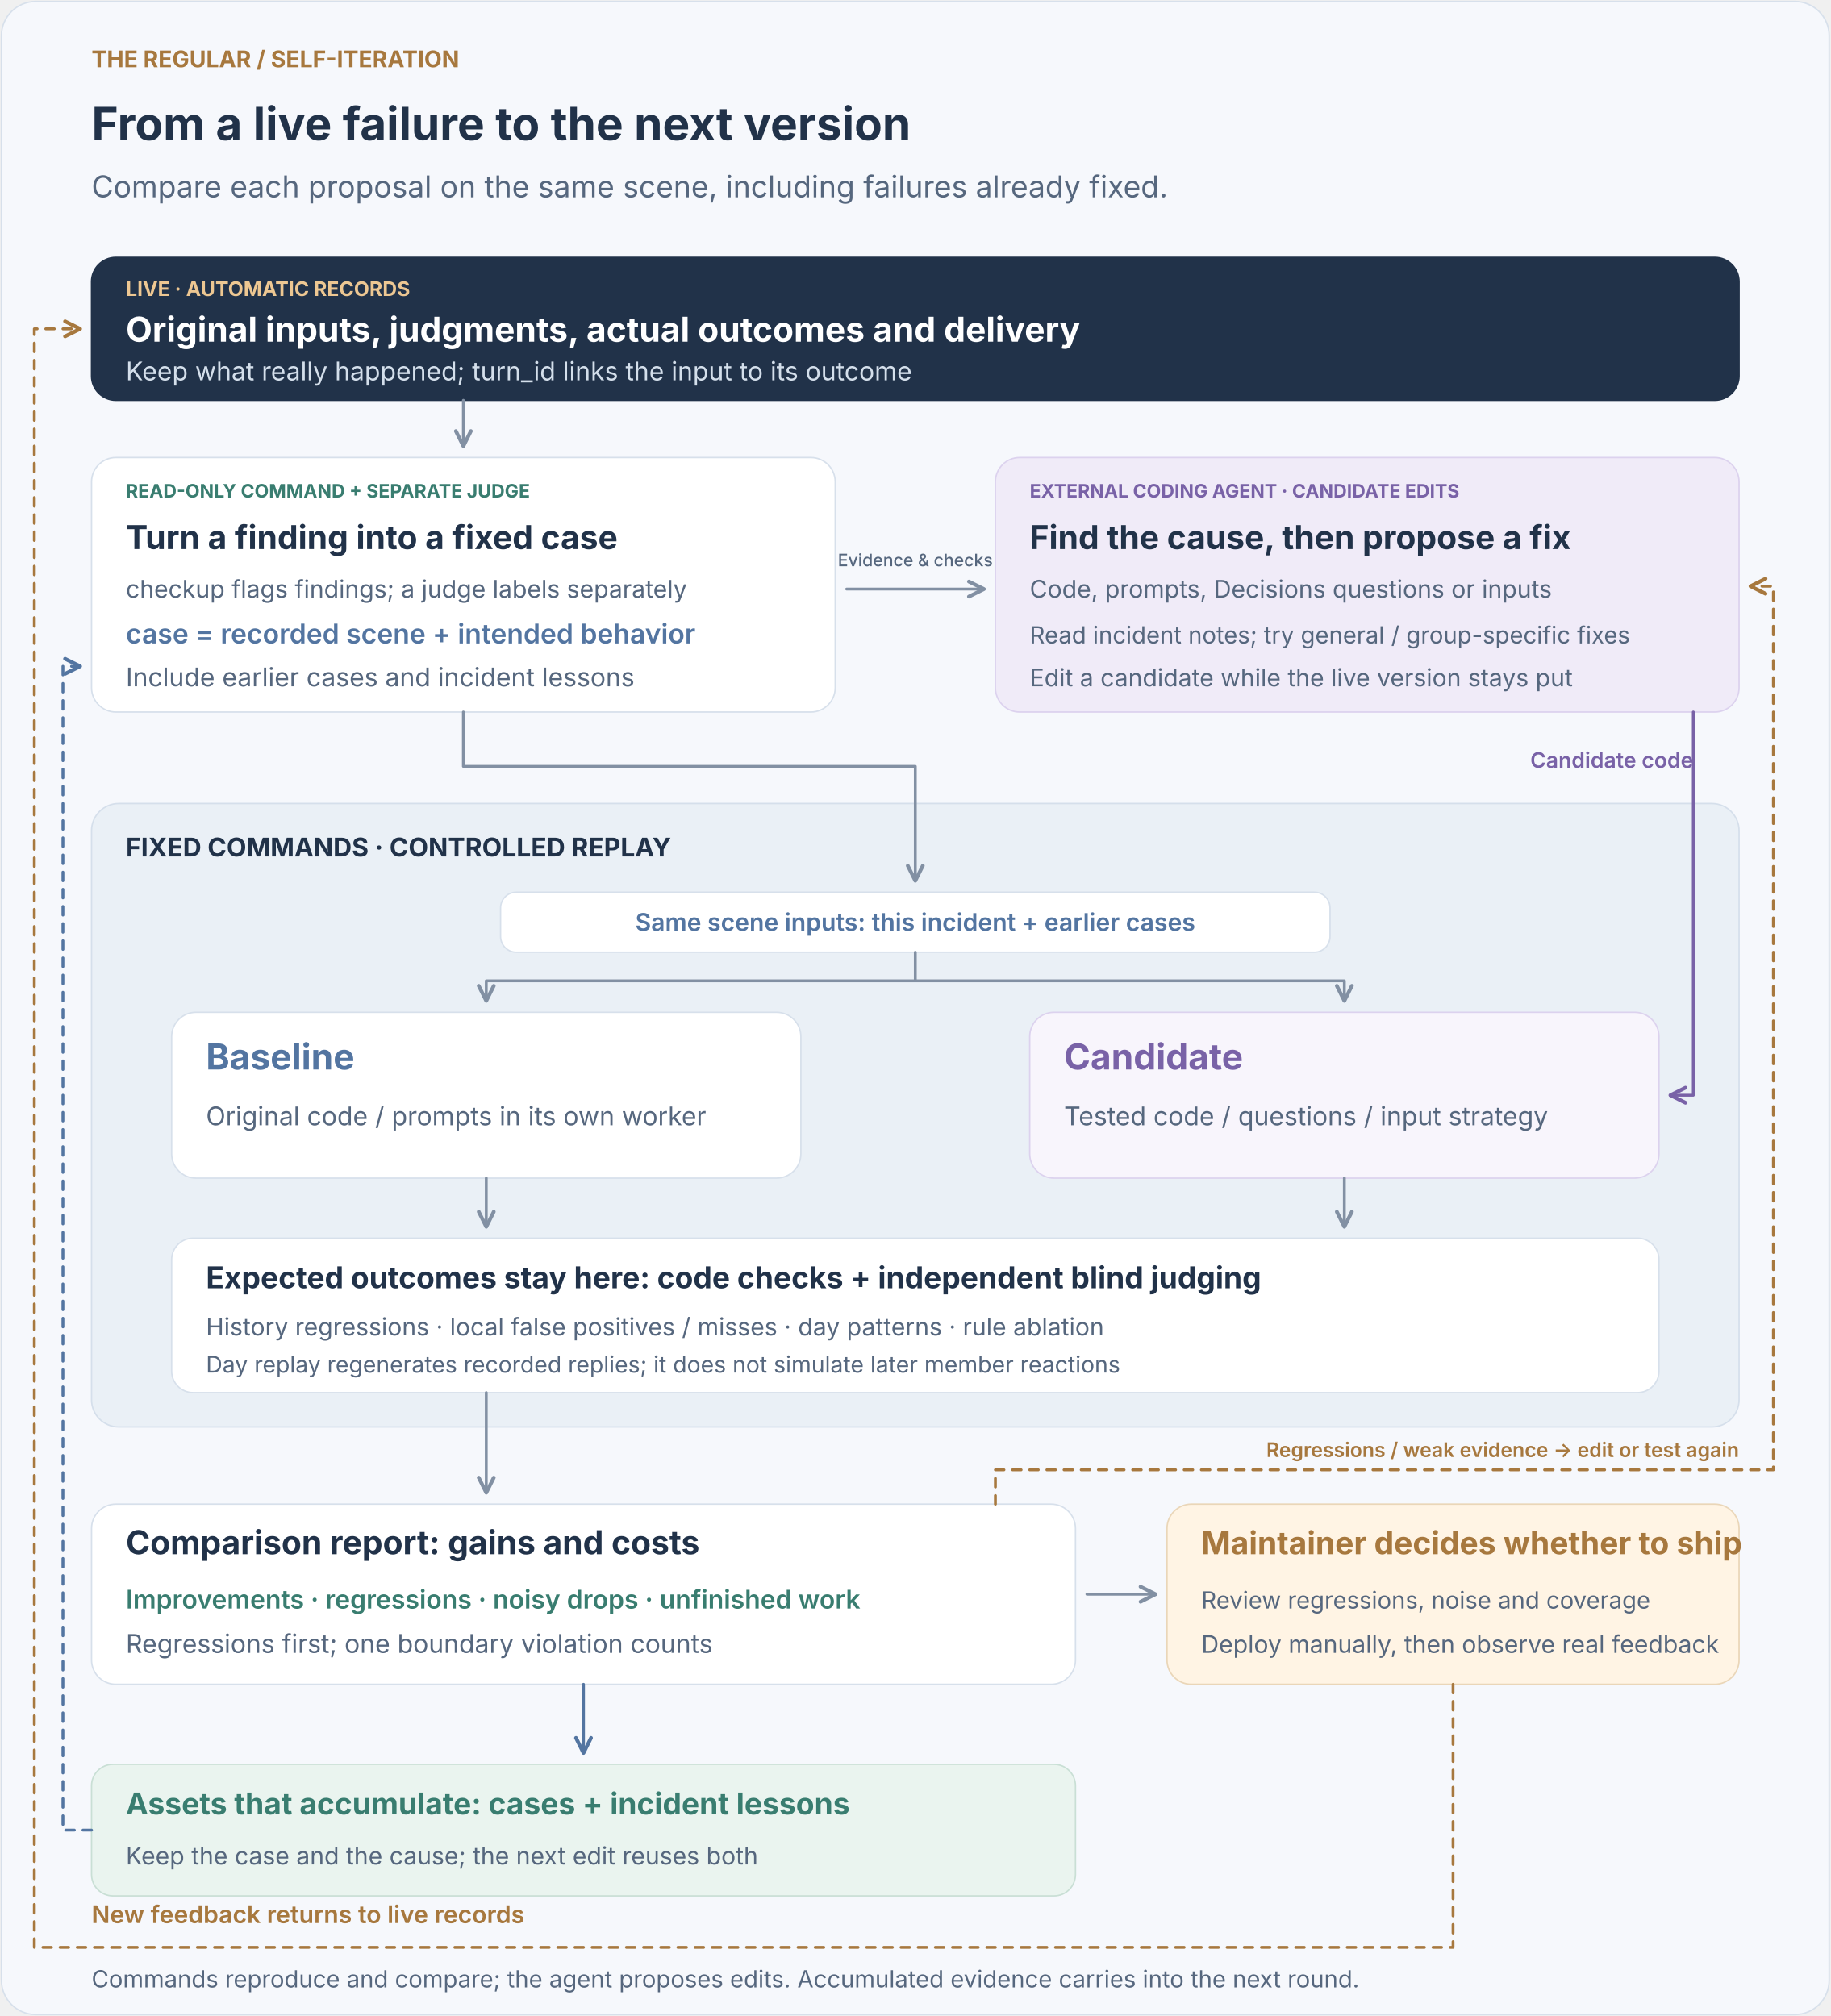
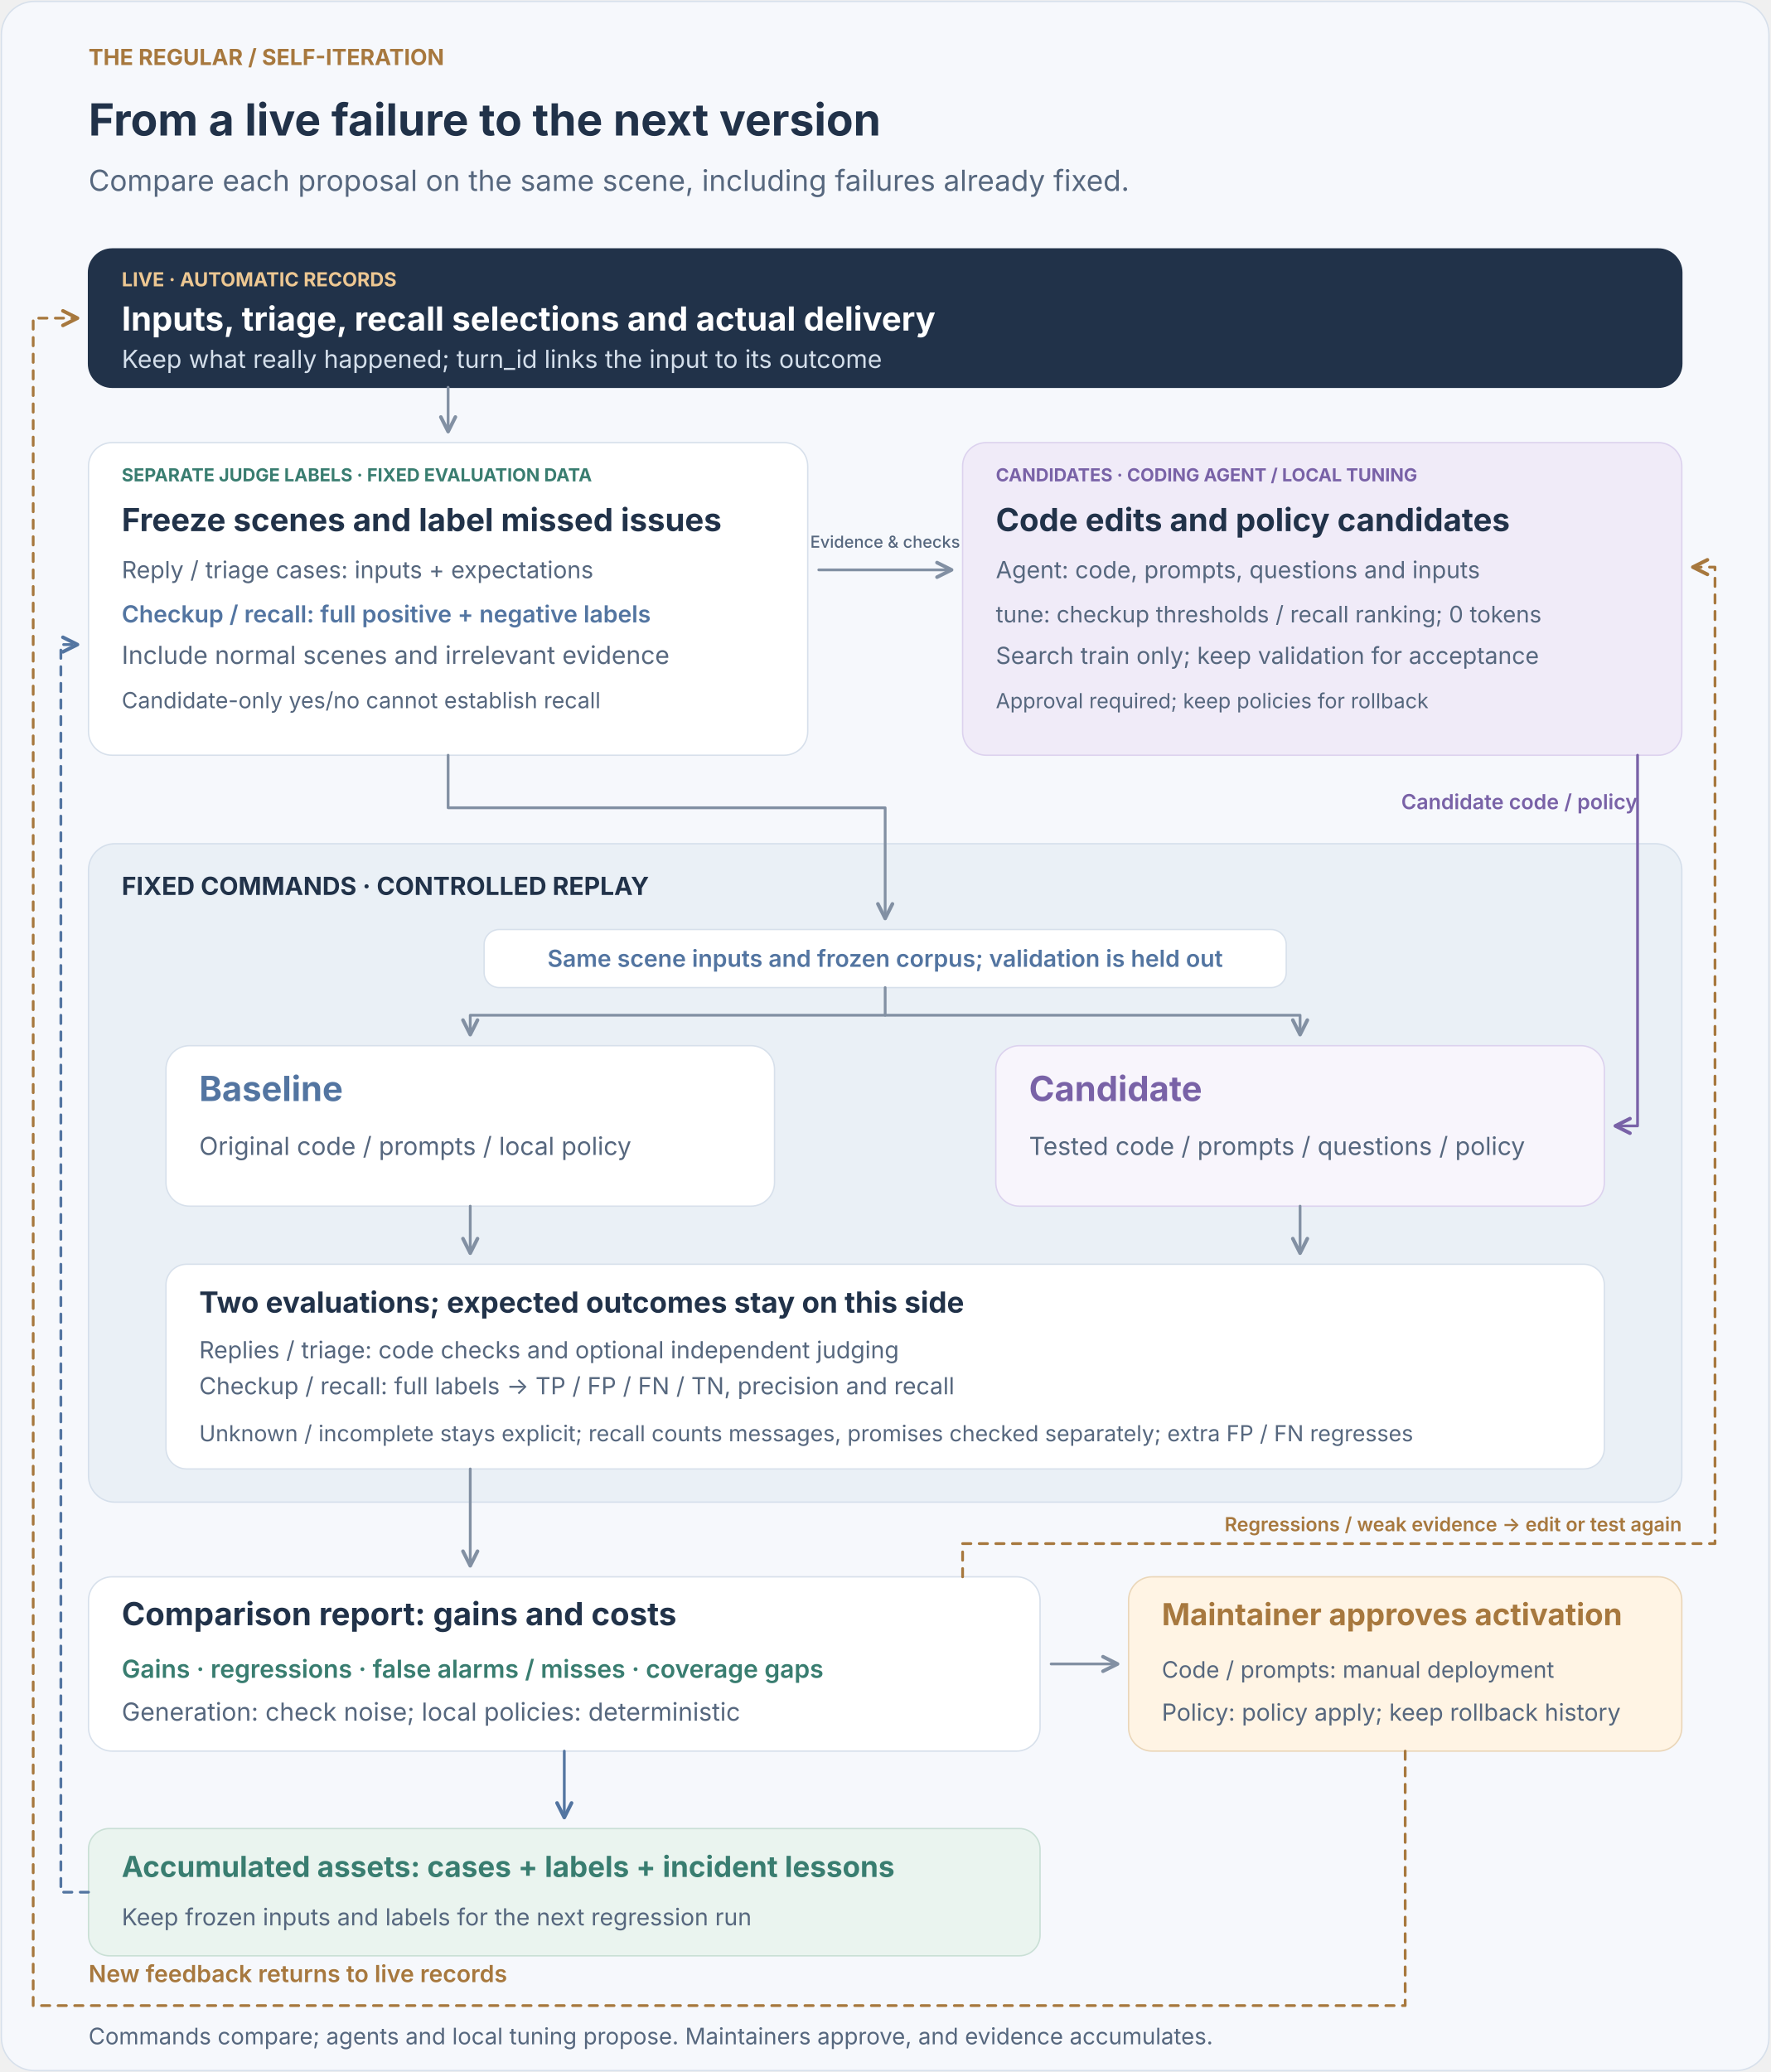
- <svg xmlns="http://www.w3.org/2000/svg" width="1280" height="1410" viewBox="0 0 1280 1410" role="img" aria-labelledby="iteration-title iteration-desc" xml:lang="en">
+ <svg xmlns="http://www.w3.org/2000/svg" width="1280" height="1498" viewBox="0 0 1280 1498" role="img" aria-labelledby="iteration-title iteration-desc" xml:lang="en">
  <defs>
    <marker id="arrow-line" viewBox="0 0 8 8" refX="7" refY="4" markerWidth="7" markerHeight="7" orient="auto-start-reverse">
      <path d="M1 1l6 3-6 3" fill="none" stroke="#8290A3" stroke-width="1.5" stroke-linecap="round" stroke-linejoin="round" />
    </marker>
    <marker id="arrow-purple" viewBox="0 0 8 8" refX="7" refY="4" markerWidth="7" markerHeight="7" orient="auto-start-reverse">
      <path d="M1 1l6 3-6 3" fill="none" stroke="#7962A7" stroke-width="1.5" stroke-linecap="round" stroke-linejoin="round" />
    </marker>
    <marker id="arrow-amber" viewBox="0 0 8 8" refX="7" refY="4" markerWidth="7" markerHeight="7" orient="auto-start-reverse">
      <path d="M1 1l6 3-6 3" fill="none" stroke="#A7783E" stroke-width="1.5" stroke-linecap="round" stroke-linejoin="round" />
    </marker>
    <marker id="arrow-blue" viewBox="0 0 8 8" refX="7" refY="4" markerWidth="7" markerHeight="7" orient="auto-start-reverse">
      <path d="M1 1l6 3-6 3" fill="none" stroke="#5375A1" stroke-width="1.5" stroke-linecap="round" stroke-linejoin="round" />
    </marker>
  </defs>
  <g font-family="-apple-system, BlinkMacSystemFont, 'Segoe UI', 'PingFang SC', 'Microsoft YaHei', sans-serif">
-     <rect x="1" y="1" width="1278" height="1408" rx="24" fill="#F6F8FC" stroke="#D7E0EB" />
+     <rect x="1" y="1" width="1278" height="1496" rx="24" fill="#F6F8FC" stroke="#D7E0EB" />
    <text x="64" y="47" font-size="16" fill="#A7783E" font-weight="700">THE REGULAR / SELF-ITERATION</text>
    <text x="64" y="98" font-size="32" fill="#213249" font-weight="700">From a live failure to the next version</text>
    <text x="64" y="138" font-size="21" fill="#56677E" font-weight="400">Compare each proposal on the same scene, including failures already fixed.</text>
    <rect x="64" y="180" width="1152" height="100" rx="17" fill="#213249" stroke="#213249" />
    <text x="88" y="207" font-size="14" font-weight="700" fill="#EDC792">LIVE · AUTOMATIC RECORDS</text>
-     <text x="88" y="239" font-size="24" font-weight="650" fill="#FFFFFF">Original inputs, judgments, actual outcomes and delivery</text>
+     <text x="88" y="239" font-size="24" font-weight="650" fill="#FFFFFF">Inputs, triage, recall selections and actual delivery</text>
    <text x="88" y="266" font-size="18" fill="#D4DFEB">Keep what really happened; turn_id links the input to its outcome</text>
-     <rect x="64" y="320" width="520" height="178" rx="17" fill="#FFFFFF" stroke="#D7E0EB" />
-     <text x="88" y="348" font-size="13" fill="#397D70" font-weight="700">READ-ONLY COMMAND + SEPARATE JUDGE</text>
-     <text x="88" y="384" font-size="23" fill="#213249" font-weight="650">Turn a finding into a fixed case</text>
-     <text x="88" y="418" font-size="17" fill="#56677E" font-weight="400">checkup flags findings; a judge labels separately</text>
-     <text x="88" y="450" font-size="19" fill="#5375A1" font-weight="600">case = recorded scene + intended behavior</text>
-     <text x="88" y="480" font-size="18" fill="#56677E" font-weight="400">Include earlier cases and incident lessons</text>
-     <rect x="696" y="320" width="520" height="178" rx="17" fill="#F0EBF8" stroke="#DCD2EE" />
-     <text x="720" y="348" font-size="13" fill="#7962A7" font-weight="700">EXTERNAL CODING AGENT · CANDIDATE EDITS</text>
-     <text x="720" y="384" font-size="23" fill="#213249" font-weight="650">Find the cause, then propose a fix</text>
-     <text x="720" y="418" font-size="17" fill="#56677E" font-weight="400">Code, prompts, Decisions questions or inputs</text>
-     <text x="720" y="450" font-size="16.5" fill="#56677E" font-weight="400">Read incident notes; try general / group-specific fixes</text>
-     <text x="720" y="480" font-size="17" fill="#56677E" font-weight="400">Edit a candidate while the live version stays put</text>
-     <rect x="64" y="562" width="1152" height="436" rx="19" fill="#EAF0F6" stroke="#D5DFEB" />
-     <text x="88" y="599" font-size="18" fill="#213249" font-weight="650">FIXED COMMANDS · CONTROLLED REPLAY</text>
-     <rect x="350" y="624" width="580" height="42" rx="11" fill="#FFFFFF" stroke="#D7E0EB" />
-     <text x="640" y="651" font-size="17" fill="#5375A1" font-weight="600" text-anchor="middle">Same scene inputs: this incident + earlier cases</text>
-     <rect x="120" y="708" width="440" height="116" rx="17" fill="#FFFFFF" stroke="#D7E0EB" />
-     <text x="144" y="748" font-size="25" fill="#5375A1" font-weight="700">Baseline</text>
-     <text x="144" y="787" font-size="18" fill="#56677E" font-weight="400">Original code / prompts in its own worker</text>
-     <rect x="720" y="708" width="440" height="116" rx="17" fill="#F8F5FC" stroke="#DCD2EE" />
-     <text x="744" y="748" font-size="25" fill="#7962A7" font-weight="700">Candidate</text>
-     <text x="744" y="787" font-size="18" fill="#56677E" font-weight="400">Tested code / questions / input strategy</text>
-     <rect x="120" y="866" width="1040" height="108" rx="15" fill="#FFFFFF" stroke="#D7E0EB" />
-     <text x="144" y="901" font-size="21" fill="#213249" font-weight="650">Expected outcomes stay here: code checks + independent blind judging</text>
-     <text x="144" y="934" font-size="17" fill="#56677E" font-weight="400">History regressions · local false positives / misses · day patterns · rule ablation</text>
-     <text x="144" y="960" font-size="16" fill="#56677E" font-weight="400">Day replay regenerates recorded replies; it does not simulate later member reactions</text>
-     <rect x="64" y="1052" width="688" height="126" rx="17" fill="#FFFFFF" stroke="#D7E0EB" />
-     <text x="88" y="1087" font-size="23" fill="#213249" font-weight="650">Comparison report: gains and costs</text>
-     <text x="88" y="1125" font-size="18" fill="#397D70" font-weight="600">Improvements · regressions · noisy drops · unfinished work</text>
-     <text x="88" y="1156" font-size="18" fill="#56677E" font-weight="400">Regressions first; one boundary violation counts</text>
-     <rect x="816" y="1052" width="400" height="126" rx="17" fill="#FFF4E4" stroke="#EAD6B8" />
-     <text x="840" y="1087" font-size="22" fill="#A7783E" font-weight="700">Maintainer decides whether to ship</text>
-     <text x="840" y="1125" font-size="16.5" fill="#56677E" font-weight="400">Review regressions, noise and coverage</text>
-     <text x="840" y="1156" font-size="17" fill="#56677E" font-weight="400">Deploy manually, then observe real feedback</text>
-     <rect x="64" y="1234" width="688" height="92" rx="15" fill="#EAF4EF" stroke="#C9DFD5" />
-     <text x="88" y="1269" font-size="21" fill="#397D70" font-weight="650">Assets that accumulate: cases + incident lessons</text>
-     <text x="88" y="1304" font-size="17" fill="#56677E" font-weight="400">Keep the case and the cause; the next edit reuses both</text>
-     <text x="64" y="1345" font-size="17" fill="#A7783E" font-weight="600">New feedback returns to live records</text>
-     <text x="64" y="1390" font-size="16.5" fill="#56677E" font-weight="400">Commands reproduce and compare; the agent proposes edits. Accumulated evidence carries into the next round.</text>
+     <rect x="64" y="320" width="520" height="226" rx="17" fill="#FFFFFF" stroke="#D7E0EB" />
+     <text x="88" y="348" font-size="13" fill="#397D70" font-weight="700">SEPARATE JUDGE LABELS · FIXED EVALUATION DATA</text>
+     <text x="88" y="384" font-size="23" fill="#213249" font-weight="650">Freeze scenes and label missed issues</text>
+     <text x="88" y="418" font-size="17" fill="#56677E" font-weight="400">Reply / triage cases: inputs + expectations</text>
+     <text x="88" y="450" font-size="17" fill="#5375A1" font-weight="600">Checkup / recall: full positive + negative labels</text>
+     <text x="88" y="480" font-size="18" fill="#56677E" font-weight="400">Include normal scenes and irrelevant evidence</text>
+     <text x="88" y="512" font-size="16" fill="#56677E">Candidate-only yes/no cannot establish recall</text>
+     <rect x="696" y="320" width="520" height="226" rx="17" fill="#F0EBF8" stroke="#DCD2EE" />
+     <text x="720" y="348" font-size="13" fill="#7962A7" font-weight="700">CANDIDATES · CODING AGENT / LOCAL TUNING</text>
+     <text x="720" y="384" font-size="23" fill="#213249" font-weight="650">Code edits and policy candidates</text>
+     <text x="720" y="418" font-size="17" fill="#56677E" font-weight="400">Agent: code, prompts, questions and inputs</text>
+     <text x="720" y="450" font-size="16.5" fill="#56677E" font-weight="400">tune: checkup thresholds / recall ranking; 0 tokens</text>
+     <text x="720" y="480" font-size="17" fill="#56677E" font-weight="400">Search train only; keep validation for acceptance</text>
+     <text x="720" y="512" font-size="15" fill="#56677E">Approval required; keep policies for rollback</text>
+     <rect x="64" y="610" width="1152" height="476" rx="19" fill="#EAF0F6" stroke="#D5DFEB" />
+     <text x="88" y="647" font-size="18" fill="#213249" font-weight="650">FIXED COMMANDS · CONTROLLED REPLAY</text>
+     <rect x="350" y="672" width="580" height="42" rx="11" fill="#FFFFFF" stroke="#D7E0EB" />
+     <text x="640" y="699" font-size="17" fill="#5375A1" font-weight="600" text-anchor="middle">Same scene inputs and frozen corpus; validation is held out</text>
+     <rect x="120" y="756" width="440" height="116" rx="17" fill="#FFFFFF" stroke="#D7E0EB" />
+     <text x="144" y="796" font-size="25" fill="#5375A1" font-weight="700">Baseline</text>
+     <text x="144" y="835" font-size="18" fill="#56677E" font-weight="400">Original code / prompts / local policy</text>
+     <rect x="720" y="756" width="440" height="116" rx="17" fill="#F8F5FC" stroke="#DCD2EE" />
+     <text x="744" y="796" font-size="25" fill="#7962A7" font-weight="700">Candidate</text>
+     <text x="744" y="835" font-size="18" fill="#56677E" font-weight="400">Tested code / prompts / questions / policy</text>
+     <rect x="120" y="914" width="1040" height="148" rx="15" fill="#FFFFFF" stroke="#D7E0EB" />
+     <text x="144" y="949" font-size="21" fill="#213249" font-weight="650">Two evaluations; expected outcomes stay on this side</text>
+     <text x="144" y="982" font-size="17" fill="#56677E" font-weight="400">Replies / triage: code checks and optional independent judging</text>
+     <text x="144" y="1008" font-size="17" fill="#56677E" font-weight="400">Checkup / recall: full labels → TP / FP / FN / TN, precision and recall</text>
+     <text x="144" y="1042" font-size="16" fill="#56677E">Unknown / incomplete stays explicit; recall counts messages, promises checked separately; extra FP / FN regresses</text>
+     <rect x="64" y="1140" width="688" height="126" rx="17" fill="#FFFFFF" stroke="#D7E0EB" />
+     <text x="88" y="1175" font-size="23" fill="#213249" font-weight="650">Comparison report: gains and costs</text>
+     <text x="88" y="1213" font-size="18" fill="#397D70" font-weight="600">Gains · regressions · false alarms / misses · coverage gaps</text>
+     <text x="88" y="1244" font-size="18" fill="#56677E" font-weight="400">Generation: check noise; local policies: deterministic</text>
+     <rect x="816" y="1140" width="400" height="126" rx="17" fill="#FFF4E4" stroke="#EAD6B8" />
+     <text x="840" y="1175" font-size="22" fill="#A7783E" font-weight="700">Maintainer approves activation</text>
+     <text x="840" y="1213" font-size="16.5" fill="#56677E" font-weight="400">Code / prompts: manual deployment</text>
+     <text x="840" y="1244" font-size="17" fill="#56677E" font-weight="400">Policy: policy apply; keep rollback history</text>
+     <rect x="64" y="1322" width="688" height="92" rx="15" fill="#EAF4EF" stroke="#C9DFD5" />
+     <text x="88" y="1357" font-size="21" fill="#397D70" font-weight="650">Accumulated assets: cases + labels + incident lessons</text>
+     <text x="88" y="1392" font-size="17" fill="#56677E" font-weight="400">Keep frozen inputs and labels for the next regression run</text>
+     <text x="64" y="1433" font-size="17" fill="#A7783E" font-weight="600">New feedback returns to live records</text>
+     <text x="64" y="1478" font-size="16.5" fill="#56677E" font-weight="400">Commands compare; agents and local tuning propose. Maintainers approve, and evidence accumulates.</text>
    <path d="M324 280v32" fill="none" stroke="#8290A3" stroke-width="2" stroke-linecap="round" stroke-linejoin="round" marker-end="url(#arrow-line)" />
    <path d="M592 412h96" fill="none" stroke="#8290A3" stroke-width="2" stroke-linecap="round" stroke-linejoin="round" marker-end="url(#arrow-line)" />
    <text x="640" y="396" font-size="12" fill="#56677E" font-weight="500" text-anchor="middle">Evidence &amp; checks</text>
-     <path d="M324 498v38h316v80" fill="none" stroke="#8290A3" stroke-width="2" stroke-linecap="round" stroke-linejoin="round" marker-end="url(#arrow-line)" />
-     <path d="M640 666v20H340v14" fill="none" stroke="#8290A3" stroke-width="2" stroke-linecap="round" stroke-linejoin="round" marker-end="url(#arrow-line)" />
-     <path d="M640 686h300v14" fill="none" stroke="#8290A3" stroke-width="2" stroke-linecap="round" stroke-linejoin="round" marker-end="url(#arrow-line)" />
-     <path d="M1184 498v268h-16" fill="none" stroke="#7962A7" stroke-width="2" stroke-linecap="round" stroke-linejoin="round" marker-end="url(#arrow-purple)" />
-     <text x="1184" y="537" font-size="15" fill="#7962A7" font-weight="600" text-anchor="end">Candidate code</text>
-     <path d="M340 824v34" fill="none" stroke="#8290A3" stroke-width="2" stroke-linecap="round" stroke-linejoin="round" marker-end="url(#arrow-line)" />
-     <path d="M940 824v34" fill="none" stroke="#8290A3" stroke-width="2" stroke-linecap="round" stroke-linejoin="round" marker-end="url(#arrow-line)" />
-     <path d="M340 974v70" fill="none" stroke="#8290A3" stroke-width="2" stroke-linecap="round" stroke-linejoin="round" marker-end="url(#arrow-line)" />
-     <path d="M760 1115h48" fill="none" stroke="#8290A3" stroke-width="2" stroke-linecap="round" stroke-linejoin="round" marker-end="url(#arrow-line)" />
-     <path d="M696 1052v-24h544V410h-16" fill="none" stroke="#A7783E" stroke-width="2" stroke-linecap="round" stroke-linejoin="round" marker-end="url(#arrow-amber)" stroke-dasharray="6 6" />
-     <text x="1216" y="1019" font-size="14" fill="#A7783E" font-weight="600" text-anchor="end">Regressions / weak evidence → edit or test again</text>
-     <path d="M408 1178v48" fill="none" stroke="#5375A1" stroke-width="2" stroke-linecap="round" stroke-linejoin="round" marker-end="url(#arrow-blue)" />
-     <path d="M64 1280H44V466h12" fill="none" stroke="#5375A1" stroke-width="2" stroke-linecap="round" stroke-linejoin="round" marker-end="url(#arrow-blue)" stroke-dasharray="6 6" />
-     <path d="M1016 1178v184H24V230h32" fill="none" stroke="#A7783E" stroke-width="2" stroke-linecap="round" stroke-linejoin="round" marker-end="url(#arrow-amber)" stroke-dasharray="6 6" />
+     <path d="M324 546v38h316v80" fill="none" stroke="#8290A3" stroke-width="2" stroke-linecap="round" stroke-linejoin="round" marker-end="url(#arrow-line)" />
+     <path d="M640 714v20H340v14" fill="none" stroke="#8290A3" stroke-width="2" stroke-linecap="round" stroke-linejoin="round" marker-end="url(#arrow-line)" />
+     <path d="M640 734h300v14" fill="none" stroke="#8290A3" stroke-width="2" stroke-linecap="round" stroke-linejoin="round" marker-end="url(#arrow-line)" />
+     <path d="M1184 546v268h-16" fill="none" stroke="#7962A7" stroke-width="2" stroke-linecap="round" stroke-linejoin="round" marker-end="url(#arrow-purple)" />
+     <text x="1184" y="585" font-size="15" fill="#7962A7" font-weight="600" text-anchor="end">Candidate code / policy</text>
+     <path d="M340 872v34" fill="none" stroke="#8290A3" stroke-width="2" stroke-linecap="round" stroke-linejoin="round" marker-end="url(#arrow-line)" />
+     <path d="M940 872v34" fill="none" stroke="#8290A3" stroke-width="2" stroke-linecap="round" stroke-linejoin="round" marker-end="url(#arrow-line)" />
+     <path d="M340 1062v70" fill="none" stroke="#8290A3" stroke-width="2" stroke-linecap="round" stroke-linejoin="round" marker-end="url(#arrow-line)" />
+     <path d="M760 1203h48" fill="none" stroke="#8290A3" stroke-width="2" stroke-linecap="round" stroke-linejoin="round" marker-end="url(#arrow-line)" />
+     <path d="M696 1140v-24h544V410h-16" fill="none" stroke="#A7783E" stroke-width="2" stroke-linecap="round" stroke-linejoin="round" marker-end="url(#arrow-amber)" stroke-dasharray="6 6" />
+     <text x="1216" y="1107" font-size="14" fill="#A7783E" font-weight="600" text-anchor="end">Regressions / weak evidence → edit or test again</text>
+     <path d="M408 1266v48" fill="none" stroke="#5375A1" stroke-width="2" stroke-linecap="round" stroke-linejoin="round" marker-end="url(#arrow-blue)" />
+     <path d="M64 1368H44V466h12" fill="none" stroke="#5375A1" stroke-width="2" stroke-linecap="round" stroke-linejoin="round" marker-end="url(#arrow-blue)" stroke-dasharray="6 6" />
+     <path d="M1016 1266v184H24V230h32" fill="none" stroke="#A7783E" stroke-width="2" stroke-linecap="round" stroke-linejoin="round" marker-end="url(#arrow-amber)" stroke-dasharray="6 6" />
  </g>
</svg>
